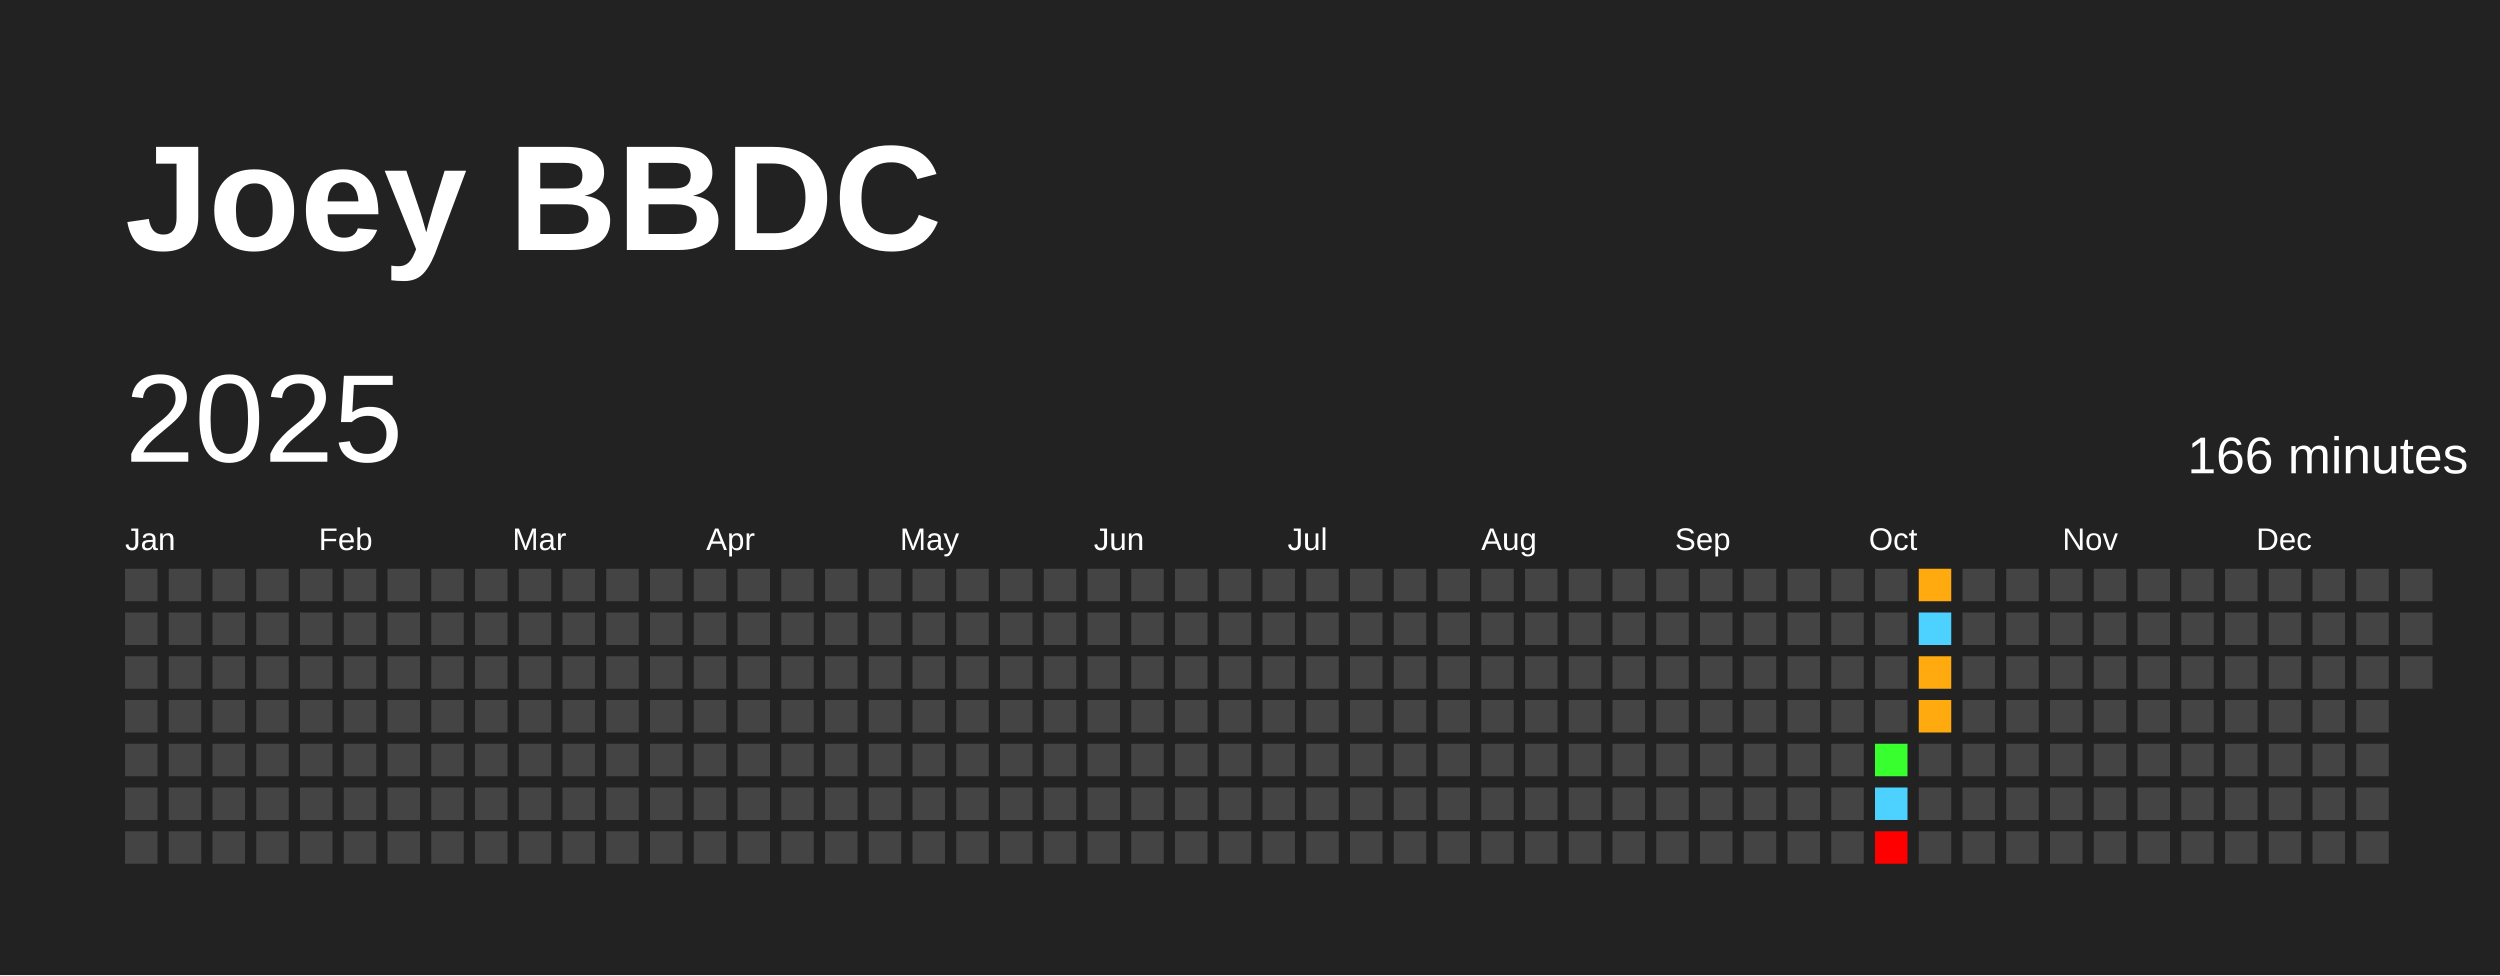
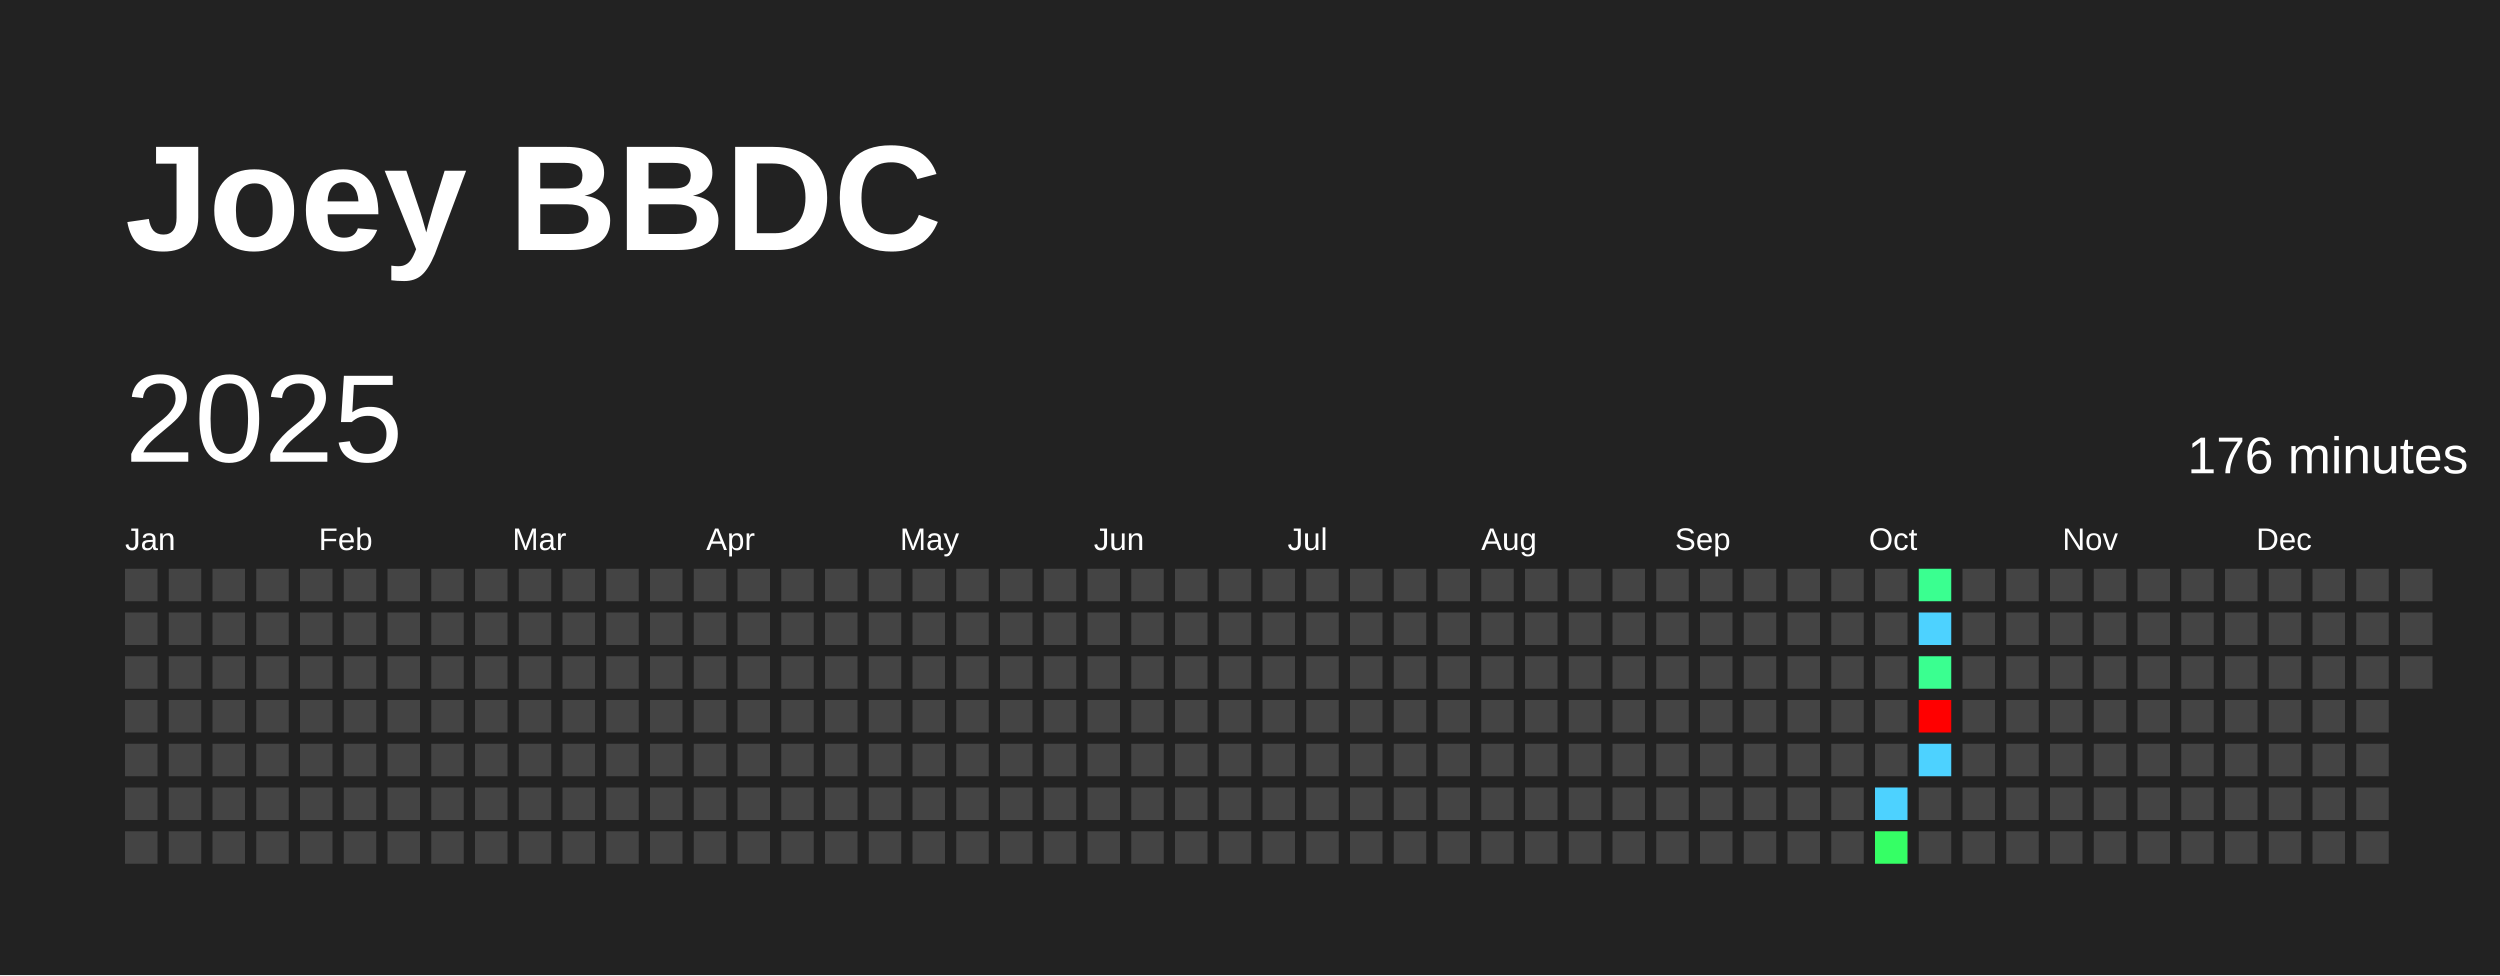
<svg xmlns="http://www.w3.org/2000/svg" baseProfile="full" height="78mm" version="1.1" viewBox="0,0,200,78" width="200mm">
  <defs />
  <rect fill="#222222" height="78" width="200" x="0" y="0" />
  <text fill="#FFFFFF" style="font-size:12px; font-family:Arial; font-weight:bold;" x="10" y="20">Joey BBDC</text>
  <text dominant-baseline="hanging" fill="#FFFFFF" style="font-size:10.0px; font-family:Arial;" x="10" y="30">2025</text>
-   <text dominant-baseline="hanging" fill="#FFFFFF" style="font-size:4.125px; font-family:Arial;" x="175" y="35">166 minutes</text>
+   <text dominant-baseline="hanging" fill="#FFFFFF" style="font-size:4.125px; font-family:Arial;" x="175" y="35">176 minutes</text>
  <text fill="#FFFFFF" style="font-size:2.5px; font-family:Arial" x="10.0" y="44">Jan</text>
  <text fill="#FFFFFF" style="font-size:2.5px; font-family:Arial" x="25.5" y="44">Feb</text>
  <text fill="#FFFFFF" style="font-size:2.5px; font-family:Arial" x="41.0" y="44">Mar</text>
  <text fill="#FFFFFF" style="font-size:2.5px; font-family:Arial" x="56.5" y="44">Apr</text>
  <text fill="#FFFFFF" style="font-size:2.5px; font-family:Arial" x="72.0" y="44">May</text>
  <text fill="#FFFFFF" style="font-size:2.5px; font-family:Arial" x="87.5" y="44">Jun</text>
  <text fill="#FFFFFF" style="font-size:2.5px; font-family:Arial" x="103.0" y="44">Jul</text>
  <text fill="#FFFFFF" style="font-size:2.5px; font-family:Arial" x="118.5" y="44">Aug</text>
  <text fill="#FFFFFF" style="font-size:2.5px; font-family:Arial" x="134.0" y="44">Sep</text>
  <text fill="#FFFFFF" style="font-size:2.5px; font-family:Arial" x="149.5" y="44">Oct</text>
  <text fill="#FFFFFF" style="font-size:2.5px; font-family:Arial" x="165.0" y="44">Nov</text>
  <text fill="#FFFFFF" style="font-size:2.5px; font-family:Arial" x="180.5" y="44">Dec</text>
  <rect fill="#444444" height="2.6" width="2.6" x="10.0" y="45.5" />
  <rect fill="#444444" height="2.6" width="2.6" x="10.0" y="49.0" />
  <rect fill="#444444" height="2.6" width="2.6" x="10.0" y="52.5" />
  <rect fill="#444444" height="2.6" width="2.6" x="10.0" y="56.0" />
  <rect fill="#444444" height="2.6" width="2.6" x="10.0" y="59.5" />
  <rect fill="#444444" height="2.6" width="2.6" x="10.0" y="63.0" />
  <rect fill="#444444" height="2.6" width="2.6" x="10.0" y="66.5" />
  <rect fill="#444444" height="2.6" width="2.6" x="13.5" y="45.5" />
  <rect fill="#444444" height="2.6" width="2.6" x="13.5" y="49.0" />
  <rect fill="#444444" height="2.6" width="2.6" x="13.5" y="52.5" />
  <rect fill="#444444" height="2.6" width="2.6" x="13.5" y="56.0" />
  <rect fill="#444444" height="2.6" width="2.6" x="13.5" y="59.5" />
  <rect fill="#444444" height="2.6" width="2.6" x="13.5" y="63.0" />
  <rect fill="#444444" height="2.6" width="2.6" x="13.5" y="66.5" />
  <rect fill="#444444" height="2.6" width="2.6" x="17.0" y="45.5" />
  <rect fill="#444444" height="2.6" width="2.6" x="17.0" y="49.0" />
  <rect fill="#444444" height="2.6" width="2.6" x="17.0" y="52.5" />
  <rect fill="#444444" height="2.6" width="2.6" x="17.0" y="56.0" />
  <rect fill="#444444" height="2.6" width="2.6" x="17.0" y="59.5" />
  <rect fill="#444444" height="2.6" width="2.6" x="17.0" y="63.0" />
  <rect fill="#444444" height="2.6" width="2.6" x="17.0" y="66.5" />
  <rect fill="#444444" height="2.6" width="2.6" x="20.5" y="45.5" />
  <rect fill="#444444" height="2.6" width="2.6" x="20.5" y="49.0" />
  <rect fill="#444444" height="2.6" width="2.6" x="20.5" y="52.5" />
  <rect fill="#444444" height="2.6" width="2.6" x="20.5" y="56.0" />
  <rect fill="#444444" height="2.6" width="2.6" x="20.5" y="59.5" />
  <rect fill="#444444" height="2.6" width="2.6" x="20.5" y="63.0" />
  <rect fill="#444444" height="2.6" width="2.6" x="20.5" y="66.5" />
  <rect fill="#444444" height="2.6" width="2.6" x="24.0" y="45.5" />
  <rect fill="#444444" height="2.6" width="2.6" x="24.0" y="49.0" />
  <rect fill="#444444" height="2.6" width="2.6" x="24.0" y="52.5" />
  <rect fill="#444444" height="2.6" width="2.6" x="24.0" y="56.0" />
  <rect fill="#444444" height="2.6" width="2.6" x="24.0" y="59.5" />
  <rect fill="#444444" height="2.6" width="2.6" x="24.0" y="63.0" />
  <rect fill="#444444" height="2.6" width="2.6" x="24.0" y="66.5" />
  <rect fill="#444444" height="2.6" width="2.6" x="27.5" y="45.5" />
  <rect fill="#444444" height="2.6" width="2.6" x="27.5" y="49.0" />
  <rect fill="#444444" height="2.6" width="2.6" x="27.5" y="52.5" />
  <rect fill="#444444" height="2.6" width="2.6" x="27.5" y="56.0" />
  <rect fill="#444444" height="2.6" width="2.6" x="27.5" y="59.5" />
  <rect fill="#444444" height="2.6" width="2.6" x="27.5" y="63.0" />
  <rect fill="#444444" height="2.6" width="2.6" x="27.5" y="66.5" />
  <rect fill="#444444" height="2.6" width="2.6" x="31.0" y="45.5" />
  <rect fill="#444444" height="2.6" width="2.6" x="31.0" y="49.0" />
  <rect fill="#444444" height="2.6" width="2.6" x="31.0" y="52.5" />
  <rect fill="#444444" height="2.6" width="2.6" x="31.0" y="56.0" />
  <rect fill="#444444" height="2.6" width="2.6" x="31.0" y="59.5" />
  <rect fill="#444444" height="2.6" width="2.6" x="31.0" y="63.0" />
  <rect fill="#444444" height="2.6" width="2.6" x="31.0" y="66.5" />
  <rect fill="#444444" height="2.6" width="2.6" x="34.5" y="45.5" />
  <rect fill="#444444" height="2.6" width="2.6" x="34.5" y="49.0" />
  <rect fill="#444444" height="2.6" width="2.6" x="34.5" y="52.5" />
  <rect fill="#444444" height="2.6" width="2.6" x="34.5" y="56.0" />
  <rect fill="#444444" height="2.6" width="2.6" x="34.5" y="59.5" />
  <rect fill="#444444" height="2.6" width="2.6" x="34.5" y="63.0" />
  <rect fill="#444444" height="2.6" width="2.6" x="34.5" y="66.5" />
  <rect fill="#444444" height="2.6" width="2.6" x="38.0" y="45.5" />
  <rect fill="#444444" height="2.6" width="2.6" x="38.0" y="49.0" />
  <rect fill="#444444" height="2.6" width="2.6" x="38.0" y="52.5" />
  <rect fill="#444444" height="2.6" width="2.6" x="38.0" y="56.0" />
  <rect fill="#444444" height="2.6" width="2.6" x="38.0" y="59.5" />
  <rect fill="#444444" height="2.6" width="2.6" x="38.0" y="63.0" />
  <rect fill="#444444" height="2.6" width="2.6" x="38.0" y="66.5" />
  <rect fill="#444444" height="2.6" width="2.6" x="41.5" y="45.5" />
  <rect fill="#444444" height="2.6" width="2.6" x="41.5" y="49.0" />
  <rect fill="#444444" height="2.6" width="2.6" x="41.5" y="52.5" />
  <rect fill="#444444" height="2.6" width="2.6" x="41.5" y="56.0" />
  <rect fill="#444444" height="2.6" width="2.6" x="41.5" y="59.5" />
  <rect fill="#444444" height="2.6" width="2.6" x="41.5" y="63.0" />
  <rect fill="#444444" height="2.6" width="2.6" x="41.5" y="66.5" />
  <rect fill="#444444" height="2.6" width="2.6" x="45.0" y="45.5" />
  <rect fill="#444444" height="2.6" width="2.6" x="45.0" y="49.0" />
  <rect fill="#444444" height="2.6" width="2.6" x="45.0" y="52.5" />
  <rect fill="#444444" height="2.6" width="2.6" x="45.0" y="56.0" />
  <rect fill="#444444" height="2.6" width="2.6" x="45.0" y="59.5" />
  <rect fill="#444444" height="2.6" width="2.6" x="45.0" y="63.0" />
  <rect fill="#444444" height="2.6" width="2.6" x="45.0" y="66.5" />
  <rect fill="#444444" height="2.6" width="2.6" x="48.5" y="45.5" />
  <rect fill="#444444" height="2.6" width="2.6" x="48.5" y="49.0" />
  <rect fill="#444444" height="2.6" width="2.6" x="48.5" y="52.5" />
  <rect fill="#444444" height="2.6" width="2.6" x="48.5" y="56.0" />
  <rect fill="#444444" height="2.6" width="2.6" x="48.5" y="59.5" />
  <rect fill="#444444" height="2.6" width="2.6" x="48.5" y="63.0" />
  <rect fill="#444444" height="2.6" width="2.6" x="48.5" y="66.5" />
  <rect fill="#444444" height="2.6" width="2.6" x="52.0" y="45.5" />
  <rect fill="#444444" height="2.6" width="2.6" x="52.0" y="49.0" />
  <rect fill="#444444" height="2.6" width="2.6" x="52.0" y="52.5" />
  <rect fill="#444444" height="2.6" width="2.6" x="52.0" y="56.0" />
  <rect fill="#444444" height="2.6" width="2.6" x="52.0" y="59.5" />
  <rect fill="#444444" height="2.6" width="2.6" x="52.0" y="63.0" />
  <rect fill="#444444" height="2.6" width="2.6" x="52.0" y="66.5" />
  <rect fill="#444444" height="2.6" width="2.6" x="55.5" y="45.5" />
  <rect fill="#444444" height="2.6" width="2.6" x="55.5" y="49.0" />
  <rect fill="#444444" height="2.6" width="2.6" x="55.5" y="52.5" />
  <rect fill="#444444" height="2.6" width="2.6" x="55.5" y="56.0" />
  <rect fill="#444444" height="2.6" width="2.6" x="55.5" y="59.5" />
  <rect fill="#444444" height="2.6" width="2.6" x="55.5" y="63.0" />
  <rect fill="#444444" height="2.6" width="2.6" x="55.5" y="66.5" />
  <rect fill="#444444" height="2.6" width="2.6" x="59.0" y="45.5" />
  <rect fill="#444444" height="2.6" width="2.6" x="59.0" y="49.0" />
  <rect fill="#444444" height="2.6" width="2.6" x="59.0" y="52.5" />
  <rect fill="#444444" height="2.6" width="2.6" x="59.0" y="56.0" />
  <rect fill="#444444" height="2.6" width="2.6" x="59.0" y="59.5" />
  <rect fill="#444444" height="2.6" width="2.6" x="59.0" y="63.0" />
  <rect fill="#444444" height="2.6" width="2.6" x="59.0" y="66.5" />
  <rect fill="#444444" height="2.6" width="2.6" x="62.5" y="45.5" />
  <rect fill="#444444" height="2.6" width="2.6" x="62.5" y="49.0" />
  <rect fill="#444444" height="2.6" width="2.6" x="62.5" y="52.5" />
  <rect fill="#444444" height="2.6" width="2.6" x="62.5" y="56.0" />
  <rect fill="#444444" height="2.6" width="2.6" x="62.5" y="59.5" />
  <rect fill="#444444" height="2.6" width="2.6" x="62.5" y="63.0" />
  <rect fill="#444444" height="2.6" width="2.6" x="62.5" y="66.5" />
  <rect fill="#444444" height="2.6" width="2.6" x="66.0" y="45.5" />
  <rect fill="#444444" height="2.6" width="2.6" x="66.0" y="49.0" />
  <rect fill="#444444" height="2.6" width="2.6" x="66.0" y="52.5" />
  <rect fill="#444444" height="2.6" width="2.6" x="66.0" y="56.0" />
  <rect fill="#444444" height="2.6" width="2.6" x="66.0" y="59.5" />
  <rect fill="#444444" height="2.6" width="2.6" x="66.0" y="63.0" />
  <rect fill="#444444" height="2.6" width="2.6" x="66.0" y="66.5" />
  <rect fill="#444444" height="2.6" width="2.6" x="69.5" y="45.5" />
  <rect fill="#444444" height="2.6" width="2.6" x="69.5" y="49.0" />
  <rect fill="#444444" height="2.6" width="2.6" x="69.5" y="52.5" />
  <rect fill="#444444" height="2.6" width="2.6" x="69.5" y="56.0" />
  <rect fill="#444444" height="2.6" width="2.6" x="69.5" y="59.5" />
  <rect fill="#444444" height="2.6" width="2.6" x="69.5" y="63.0" />
  <rect fill="#444444" height="2.6" width="2.6" x="69.5" y="66.5" />
  <rect fill="#444444" height="2.6" width="2.6" x="73.0" y="45.5" />
  <rect fill="#444444" height="2.6" width="2.6" x="73.0" y="49.0" />
  <rect fill="#444444" height="2.6" width="2.6" x="73.0" y="52.5" />
  <rect fill="#444444" height="2.6" width="2.6" x="73.0" y="56.0" />
  <rect fill="#444444" height="2.6" width="2.6" x="73.0" y="59.5" />
  <rect fill="#444444" height="2.6" width="2.6" x="73.0" y="63.0" />
  <rect fill="#444444" height="2.6" width="2.6" x="73.0" y="66.5" />
  <rect fill="#444444" height="2.6" width="2.6" x="76.5" y="45.5" />
  <rect fill="#444444" height="2.6" width="2.6" x="76.5" y="49.0" />
  <rect fill="#444444" height="2.6" width="2.6" x="76.5" y="52.5" />
  <rect fill="#444444" height="2.6" width="2.6" x="76.5" y="56.0" />
  <rect fill="#444444" height="2.6" width="2.6" x="76.5" y="59.5" />
  <rect fill="#444444" height="2.6" width="2.6" x="76.5" y="63.0" />
  <rect fill="#444444" height="2.6" width="2.6" x="76.5" y="66.5" />
  <rect fill="#444444" height="2.6" width="2.6" x="80.0" y="45.5" />
  <rect fill="#444444" height="2.6" width="2.6" x="80.0" y="49.0" />
  <rect fill="#444444" height="2.6" width="2.6" x="80.0" y="52.5" />
  <rect fill="#444444" height="2.6" width="2.6" x="80.0" y="56.0" />
  <rect fill="#444444" height="2.6" width="2.6" x="80.0" y="59.5" />
  <rect fill="#444444" height="2.6" width="2.6" x="80.0" y="63.0" />
  <rect fill="#444444" height="2.6" width="2.6" x="80.0" y="66.5" />
  <rect fill="#444444" height="2.6" width="2.6" x="83.5" y="45.5" />
  <rect fill="#444444" height="2.6" width="2.6" x="83.5" y="49.0" />
  <rect fill="#444444" height="2.6" width="2.6" x="83.5" y="52.5" />
  <rect fill="#444444" height="2.6" width="2.6" x="83.5" y="56.0" />
  <rect fill="#444444" height="2.6" width="2.6" x="83.5" y="59.5" />
  <rect fill="#444444" height="2.6" width="2.6" x="83.5" y="63.0" />
  <rect fill="#444444" height="2.6" width="2.6" x="83.5" y="66.5" />
  <rect fill="#444444" height="2.6" width="2.6" x="87.0" y="45.5" />
  <rect fill="#444444" height="2.6" width="2.6" x="87.0" y="49.0" />
  <rect fill="#444444" height="2.6" width="2.6" x="87.0" y="52.5" />
  <rect fill="#444444" height="2.6" width="2.6" x="87.0" y="56.0" />
  <rect fill="#444444" height="2.6" width="2.6" x="87.0" y="59.5" />
  <rect fill="#444444" height="2.6" width="2.6" x="87.0" y="63.0" />
  <rect fill="#444444" height="2.6" width="2.6" x="87.0" y="66.5" />
  <rect fill="#444444" height="2.6" width="2.6" x="90.5" y="45.5" />
  <rect fill="#444444" height="2.6" width="2.6" x="90.5" y="49.0" />
  <rect fill="#444444" height="2.6" width="2.6" x="90.5" y="52.5" />
  <rect fill="#444444" height="2.6" width="2.6" x="90.5" y="56.0" />
  <rect fill="#444444" height="2.6" width="2.6" x="90.5" y="59.5" />
  <rect fill="#444444" height="2.6" width="2.6" x="90.5" y="63.0" />
  <rect fill="#444444" height="2.6" width="2.6" x="90.5" y="66.5" />
  <rect fill="#444444" height="2.6" width="2.6" x="94.0" y="45.5" />
  <rect fill="#444444" height="2.6" width="2.6" x="94.0" y="49.0" />
  <rect fill="#444444" height="2.6" width="2.6" x="94.0" y="52.5" />
  <rect fill="#444444" height="2.6" width="2.6" x="94.0" y="56.0" />
  <rect fill="#444444" height="2.6" width="2.6" x="94.0" y="59.5" />
  <rect fill="#444444" height="2.6" width="2.6" x="94.0" y="63.0" />
  <rect fill="#444444" height="2.6" width="2.6" x="94.0" y="66.5" />
  <rect fill="#444444" height="2.6" width="2.6" x="97.5" y="45.5" />
  <rect fill="#444444" height="2.6" width="2.6" x="97.5" y="49.0" />
  <rect fill="#444444" height="2.6" width="2.6" x="97.5" y="52.5" />
  <rect fill="#444444" height="2.6" width="2.6" x="97.5" y="56.0" />
  <rect fill="#444444" height="2.6" width="2.6" x="97.5" y="59.5" />
  <rect fill="#444444" height="2.6" width="2.6" x="97.5" y="63.0" />
  <rect fill="#444444" height="2.6" width="2.6" x="97.5" y="66.5" />
  <rect fill="#444444" height="2.6" width="2.6" x="101.0" y="45.5" />
  <rect fill="#444444" height="2.6" width="2.6" x="101.0" y="49.0" />
  <rect fill="#444444" height="2.6" width="2.6" x="101.0" y="52.5" />
  <rect fill="#444444" height="2.6" width="2.6" x="101.0" y="56.0" />
  <rect fill="#444444" height="2.6" width="2.6" x="101.0" y="59.5" />
  <rect fill="#444444" height="2.6" width="2.6" x="101.0" y="63.0" />
  <rect fill="#444444" height="2.6" width="2.6" x="101.0" y="66.5" />
  <rect fill="#444444" height="2.6" width="2.6" x="104.5" y="45.5" />
  <rect fill="#444444" height="2.6" width="2.6" x="104.5" y="49.0" />
  <rect fill="#444444" height="2.6" width="2.6" x="104.5" y="52.5" />
  <rect fill="#444444" height="2.6" width="2.6" x="104.5" y="56.0" />
  <rect fill="#444444" height="2.6" width="2.6" x="104.5" y="59.5" />
  <rect fill="#444444" height="2.6" width="2.6" x="104.5" y="63.0" />
  <rect fill="#444444" height="2.6" width="2.6" x="104.5" y="66.5" />
  <rect fill="#444444" height="2.6" width="2.6" x="108.0" y="45.5" />
  <rect fill="#444444" height="2.6" width="2.6" x="108.0" y="49.0" />
  <rect fill="#444444" height="2.6" width="2.6" x="108.0" y="52.5" />
  <rect fill="#444444" height="2.6" width="2.6" x="108.0" y="56.0" />
  <rect fill="#444444" height="2.6" width="2.6" x="108.0" y="59.5" />
  <rect fill="#444444" height="2.6" width="2.6" x="108.0" y="63.0" />
  <rect fill="#444444" height="2.6" width="2.6" x="108.0" y="66.5" />
  <rect fill="#444444" height="2.6" width="2.6" x="111.5" y="45.5" />
  <rect fill="#444444" height="2.6" width="2.6" x="111.5" y="49.0" />
  <rect fill="#444444" height="2.6" width="2.6" x="111.5" y="52.5" />
  <rect fill="#444444" height="2.6" width="2.6" x="111.5" y="56.0" />
  <rect fill="#444444" height="2.6" width="2.6" x="111.5" y="59.5" />
  <rect fill="#444444" height="2.6" width="2.6" x="111.5" y="63.0" />
  <rect fill="#444444" height="2.6" width="2.6" x="111.5" y="66.5" />
  <rect fill="#444444" height="2.6" width="2.6" x="115.0" y="45.5" />
  <rect fill="#444444" height="2.6" width="2.6" x="115.0" y="49.0" />
  <rect fill="#444444" height="2.6" width="2.6" x="115.0" y="52.5" />
  <rect fill="#444444" height="2.6" width="2.6" x="115.0" y="56.0" />
  <rect fill="#444444" height="2.6" width="2.6" x="115.0" y="59.5" />
  <rect fill="#444444" height="2.6" width="2.6" x="115.0" y="63.0" />
  <rect fill="#444444" height="2.6" width="2.6" x="115.0" y="66.5" />
  <rect fill="#444444" height="2.6" width="2.6" x="118.5" y="45.5" />
  <rect fill="#444444" height="2.6" width="2.6" x="118.5" y="49.0" />
  <rect fill="#444444" height="2.6" width="2.6" x="118.5" y="52.5" />
  <rect fill="#444444" height="2.6" width="2.6" x="118.5" y="56.0" />
  <rect fill="#444444" height="2.6" width="2.6" x="118.5" y="59.5" />
  <rect fill="#444444" height="2.6" width="2.6" x="118.5" y="63.0" />
  <rect fill="#444444" height="2.6" width="2.6" x="118.5" y="66.5" />
  <rect fill="#444444" height="2.6" width="2.6" x="122.0" y="45.5" />
  <rect fill="#444444" height="2.6" width="2.6" x="122.0" y="49.0" />
  <rect fill="#444444" height="2.6" width="2.6" x="122.0" y="52.5" />
  <rect fill="#444444" height="2.6" width="2.6" x="122.0" y="56.0" />
  <rect fill="#444444" height="2.6" width="2.6" x="122.0" y="59.5" />
  <rect fill="#444444" height="2.6" width="2.6" x="122.0" y="63.0" />
  <rect fill="#444444" height="2.6" width="2.6" x="122.0" y="66.5" />
  <rect fill="#444444" height="2.6" width="2.6" x="125.5" y="45.5" />
  <rect fill="#444444" height="2.6" width="2.6" x="125.5" y="49.0" />
  <rect fill="#444444" height="2.6" width="2.6" x="125.5" y="52.5" />
  <rect fill="#444444" height="2.6" width="2.6" x="125.5" y="56.0" />
  <rect fill="#444444" height="2.6" width="2.6" x="125.5" y="59.5" />
  <rect fill="#444444" height="2.6" width="2.6" x="125.5" y="63.0" />
  <rect fill="#444444" height="2.6" width="2.6" x="125.5" y="66.5" />
  <rect fill="#444444" height="2.6" width="2.6" x="129.0" y="45.5" />
  <rect fill="#444444" height="2.6" width="2.6" x="129.0" y="49.0" />
  <rect fill="#444444" height="2.6" width="2.6" x="129.0" y="52.5" />
  <rect fill="#444444" height="2.6" width="2.6" x="129.0" y="56.0" />
  <rect fill="#444444" height="2.6" width="2.6" x="129.0" y="59.5" />
  <rect fill="#444444" height="2.6" width="2.6" x="129.0" y="63.0" />
  <rect fill="#444444" height="2.6" width="2.6" x="129.0" y="66.5" />
  <rect fill="#444444" height="2.6" width="2.6" x="132.5" y="45.5" />
  <rect fill="#444444" height="2.6" width="2.6" x="132.5" y="49.0" />
  <rect fill="#444444" height="2.6" width="2.6" x="132.5" y="52.5" />
  <rect fill="#444444" height="2.6" width="2.6" x="132.5" y="56.0" />
  <rect fill="#444444" height="2.6" width="2.6" x="132.5" y="59.5" />
  <rect fill="#444444" height="2.6" width="2.6" x="132.5" y="63.0" />
  <rect fill="#444444" height="2.6" width="2.6" x="132.5" y="66.5" />
  <rect fill="#444444" height="2.6" width="2.6" x="136.0" y="45.5" />
  <rect fill="#444444" height="2.6" width="2.6" x="136.0" y="49.0" />
  <rect fill="#444444" height="2.6" width="2.6" x="136.0" y="52.5" />
  <rect fill="#444444" height="2.6" width="2.6" x="136.0" y="56.0" />
  <rect fill="#444444" height="2.6" width="2.6" x="136.0" y="59.5" />
  <rect fill="#444444" height="2.6" width="2.6" x="136.0" y="63.0" />
  <rect fill="#444444" height="2.6" width="2.6" x="136.0" y="66.5" />
  <rect fill="#444444" height="2.6" width="2.6" x="139.5" y="45.5" />
  <rect fill="#444444" height="2.6" width="2.6" x="139.5" y="49.0" />
  <rect fill="#444444" height="2.6" width="2.6" x="139.5" y="52.5" />
  <rect fill="#444444" height="2.6" width="2.6" x="139.5" y="56.0" />
  <rect fill="#444444" height="2.6" width="2.6" x="139.5" y="59.5" />
  <rect fill="#444444" height="2.6" width="2.6" x="139.5" y="63.0" />
  <rect fill="#444444" height="2.6" width="2.6" x="139.5" y="66.5" />
  <rect fill="#444444" height="2.6" width="2.6" x="143.0" y="45.5" />
  <rect fill="#444444" height="2.6" width="2.6" x="143.0" y="49.0" />
  <rect fill="#444444" height="2.6" width="2.6" x="143.0" y="52.5" />
  <rect fill="#444444" height="2.6" width="2.6" x="143.0" y="56.0" />
  <rect fill="#444444" height="2.6" width="2.6" x="143.0" y="59.5" />
  <rect fill="#444444" height="2.6" width="2.6" x="143.0" y="63.0" />
  <rect fill="#444444" height="2.6" width="2.6" x="143.0" y="66.5" />
  <rect fill="#444444" height="2.6" width="2.6" x="146.5" y="45.5" />
  <rect fill="#444444" height="2.6" width="2.6" x="146.5" y="49.0" />
  <rect fill="#444444" height="2.6" width="2.6" x="146.5" y="52.5" />
  <rect fill="#444444" height="2.6" width="2.6" x="146.5" y="56.0" />
  <rect fill="#444444" height="2.6" width="2.6" x="146.5" y="59.5" />
  <rect fill="#444444" height="2.6" width="2.6" x="146.5" y="63.0" />
  <rect fill="#444444" height="2.6" width="2.6" x="146.5" y="66.5" />
  <rect fill="#444444" height="2.6" width="2.6" x="150.0" y="45.5" />
  <rect fill="#444444" height="2.6" width="2.6" x="150.0" y="49.0" />
  <rect fill="#444444" height="2.6" width="2.6" x="150.0" y="52.5" />
  <rect fill="#444444" height="2.6" width="2.6" x="150.0" y="56.0" />
-   <rect fill="#38ff2e" height="2.6" width="2.6" x="150.0" y="59.5" />
+   <rect fill="#444444" height="2.6" width="2.6" x="150.0" y="59.5" />
  <rect fill="#4dd2ff" height="2.6" width="2.6" x="150.0" y="63.0" />
-   <rect fill="red" height="2.6" width="2.6" x="150.0" y="66.5" />
-   <rect fill="#ffab0f" height="2.6" width="2.6" x="153.5" y="45.5" />
+   <rect fill="#35ff65" height="2.6" width="2.6" x="150.0" y="66.5" />
+   <rect fill="#3aff90" height="2.6" width="2.6" x="153.5" y="45.5" />
  <rect fill="#4dd2ff" height="2.6" width="2.6" x="153.5" y="49.0" />
-   <rect fill="#ffab0f" height="2.6" width="2.6" x="153.5" y="52.5" />
-   <rect fill="#ffab0f" height="2.6" width="2.6" x="153.5" y="56.0" />
-   <rect fill="#444444" height="2.6" width="2.6" x="153.5" y="59.5" />
+   <rect fill="#3aff90" height="2.6" width="2.6" x="153.5" y="52.5" />
+   <rect fill="red" height="2.6" width="2.6" x="153.5" y="56.0" />
+   <rect fill="#4dd2ff" height="2.6" width="2.6" x="153.5" y="59.5" />
  <rect fill="#444444" height="2.6" width="2.6" x="153.5" y="63.0" />
  <rect fill="#444444" height="2.6" width="2.6" x="153.5" y="66.5" />
  <rect fill="#444444" height="2.6" width="2.6" x="157.0" y="45.5" />
  <rect fill="#444444" height="2.6" width="2.6" x="157.0" y="49.0" />
  <rect fill="#444444" height="2.6" width="2.6" x="157.0" y="52.5" />
  <rect fill="#444444" height="2.6" width="2.6" x="157.0" y="56.0" />
  <rect fill="#444444" height="2.6" width="2.6" x="157.0" y="59.5" />
  <rect fill="#444444" height="2.6" width="2.6" x="157.0" y="63.0" />
  <rect fill="#444444" height="2.6" width="2.6" x="157.0" y="66.5" />
  <rect fill="#444444" height="2.6" width="2.6" x="160.5" y="45.5" />
  <rect fill="#444444" height="2.6" width="2.6" x="160.5" y="49.0" />
  <rect fill="#444444" height="2.6" width="2.6" x="160.5" y="52.5" />
  <rect fill="#444444" height="2.6" width="2.6" x="160.5" y="56.0" />
  <rect fill="#444444" height="2.6" width="2.6" x="160.5" y="59.5" />
  <rect fill="#444444" height="2.6" width="2.6" x="160.5" y="63.0" />
  <rect fill="#444444" height="2.6" width="2.6" x="160.5" y="66.5" />
  <rect fill="#444444" height="2.6" width="2.6" x="164.0" y="45.5" />
  <rect fill="#444444" height="2.6" width="2.6" x="164.0" y="49.0" />
  <rect fill="#444444" height="2.6" width="2.6" x="164.0" y="52.5" />
  <rect fill="#444444" height="2.6" width="2.6" x="164.0" y="56.0" />
  <rect fill="#444444" height="2.6" width="2.6" x="164.0" y="59.5" />
  <rect fill="#444444" height="2.6" width="2.6" x="164.0" y="63.0" />
  <rect fill="#444444" height="2.6" width="2.6" x="164.0" y="66.5" />
  <rect fill="#444444" height="2.6" width="2.6" x="167.5" y="45.5" />
  <rect fill="#444444" height="2.6" width="2.6" x="167.5" y="49.0" />
  <rect fill="#444444" height="2.6" width="2.6" x="167.5" y="52.5" />
  <rect fill="#444444" height="2.6" width="2.6" x="167.5" y="56.0" />
  <rect fill="#444444" height="2.6" width="2.6" x="167.5" y="59.5" />
  <rect fill="#444444" height="2.6" width="2.6" x="167.5" y="63.0" />
  <rect fill="#444444" height="2.6" width="2.6" x="167.5" y="66.5" />
  <rect fill="#444444" height="2.6" width="2.6" x="171.0" y="45.5" />
  <rect fill="#444444" height="2.6" width="2.6" x="171.0" y="49.0" />
  <rect fill="#444444" height="2.6" width="2.6" x="171.0" y="52.5" />
  <rect fill="#444444" height="2.6" width="2.6" x="171.0" y="56.0" />
  <rect fill="#444444" height="2.6" width="2.6" x="171.0" y="59.5" />
  <rect fill="#444444" height="2.6" width="2.6" x="171.0" y="63.0" />
  <rect fill="#444444" height="2.6" width="2.6" x="171.0" y="66.5" />
  <rect fill="#444444" height="2.6" width="2.6" x="174.5" y="45.5" />
  <rect fill="#444444" height="2.6" width="2.6" x="174.5" y="49.0" />
  <rect fill="#444444" height="2.6" width="2.6" x="174.5" y="52.5" />
  <rect fill="#444444" height="2.6" width="2.6" x="174.5" y="56.0" />
  <rect fill="#444444" height="2.6" width="2.6" x="174.5" y="59.5" />
  <rect fill="#444444" height="2.6" width="2.6" x="174.5" y="63.0" />
  <rect fill="#444444" height="2.6" width="2.6" x="174.5" y="66.5" />
  <rect fill="#444444" height="2.6" width="2.6" x="178.0" y="45.5" />
  <rect fill="#444444" height="2.6" width="2.6" x="178.0" y="49.0" />
  <rect fill="#444444" height="2.6" width="2.6" x="178.0" y="52.5" />
  <rect fill="#444444" height="2.6" width="2.6" x="178.0" y="56.0" />
  <rect fill="#444444" height="2.6" width="2.6" x="178.0" y="59.5" />
  <rect fill="#444444" height="2.6" width="2.6" x="178.0" y="63.0" />
  <rect fill="#444444" height="2.6" width="2.6" x="178.0" y="66.5" />
  <rect fill="#444444" height="2.6" width="2.6" x="181.5" y="45.5" />
  <rect fill="#444444" height="2.6" width="2.6" x="181.5" y="49.0" />
  <rect fill="#444444" height="2.6" width="2.6" x="181.5" y="52.5" />
  <rect fill="#444444" height="2.6" width="2.6" x="181.5" y="56.0" />
  <rect fill="#444444" height="2.6" width="2.6" x="181.5" y="59.5" />
  <rect fill="#444444" height="2.6" width="2.6" x="181.5" y="63.0" />
  <rect fill="#444444" height="2.6" width="2.6" x="181.5" y="66.5" />
  <rect fill="#444444" height="2.6" width="2.6" x="185.0" y="45.5" />
  <rect fill="#444444" height="2.6" width="2.6" x="185.0" y="49.0" />
  <rect fill="#444444" height="2.6" width="2.6" x="185.0" y="52.5" />
  <rect fill="#444444" height="2.6" width="2.6" x="185.0" y="56.0" />
  <rect fill="#444444" height="2.6" width="2.6" x="185.0" y="59.5" />
  <rect fill="#444444" height="2.6" width="2.6" x="185.0" y="63.0" />
  <rect fill="#444444" height="2.6" width="2.6" x="185.0" y="66.5" />
  <rect fill="#444444" height="2.6" width="2.6" x="188.5" y="45.5" />
  <rect fill="#444444" height="2.6" width="2.6" x="188.5" y="49.0" />
  <rect fill="#444444" height="2.6" width="2.6" x="188.5" y="52.5" />
  <rect fill="#444444" height="2.6" width="2.6" x="188.5" y="56.0" />
  <rect fill="#444444" height="2.6" width="2.6" x="188.5" y="59.5" />
  <rect fill="#444444" height="2.6" width="2.6" x="188.5" y="63.0" />
  <rect fill="#444444" height="2.6" width="2.6" x="188.5" y="66.5" />
  <rect fill="#444444" height="2.6" width="2.6" x="192.0" y="45.5" />
  <rect fill="#444444" height="2.6" width="2.6" x="192.0" y="49.0" />
  <rect fill="#444444" height="2.6" width="2.6" x="192.0" y="52.5" />
</svg>
